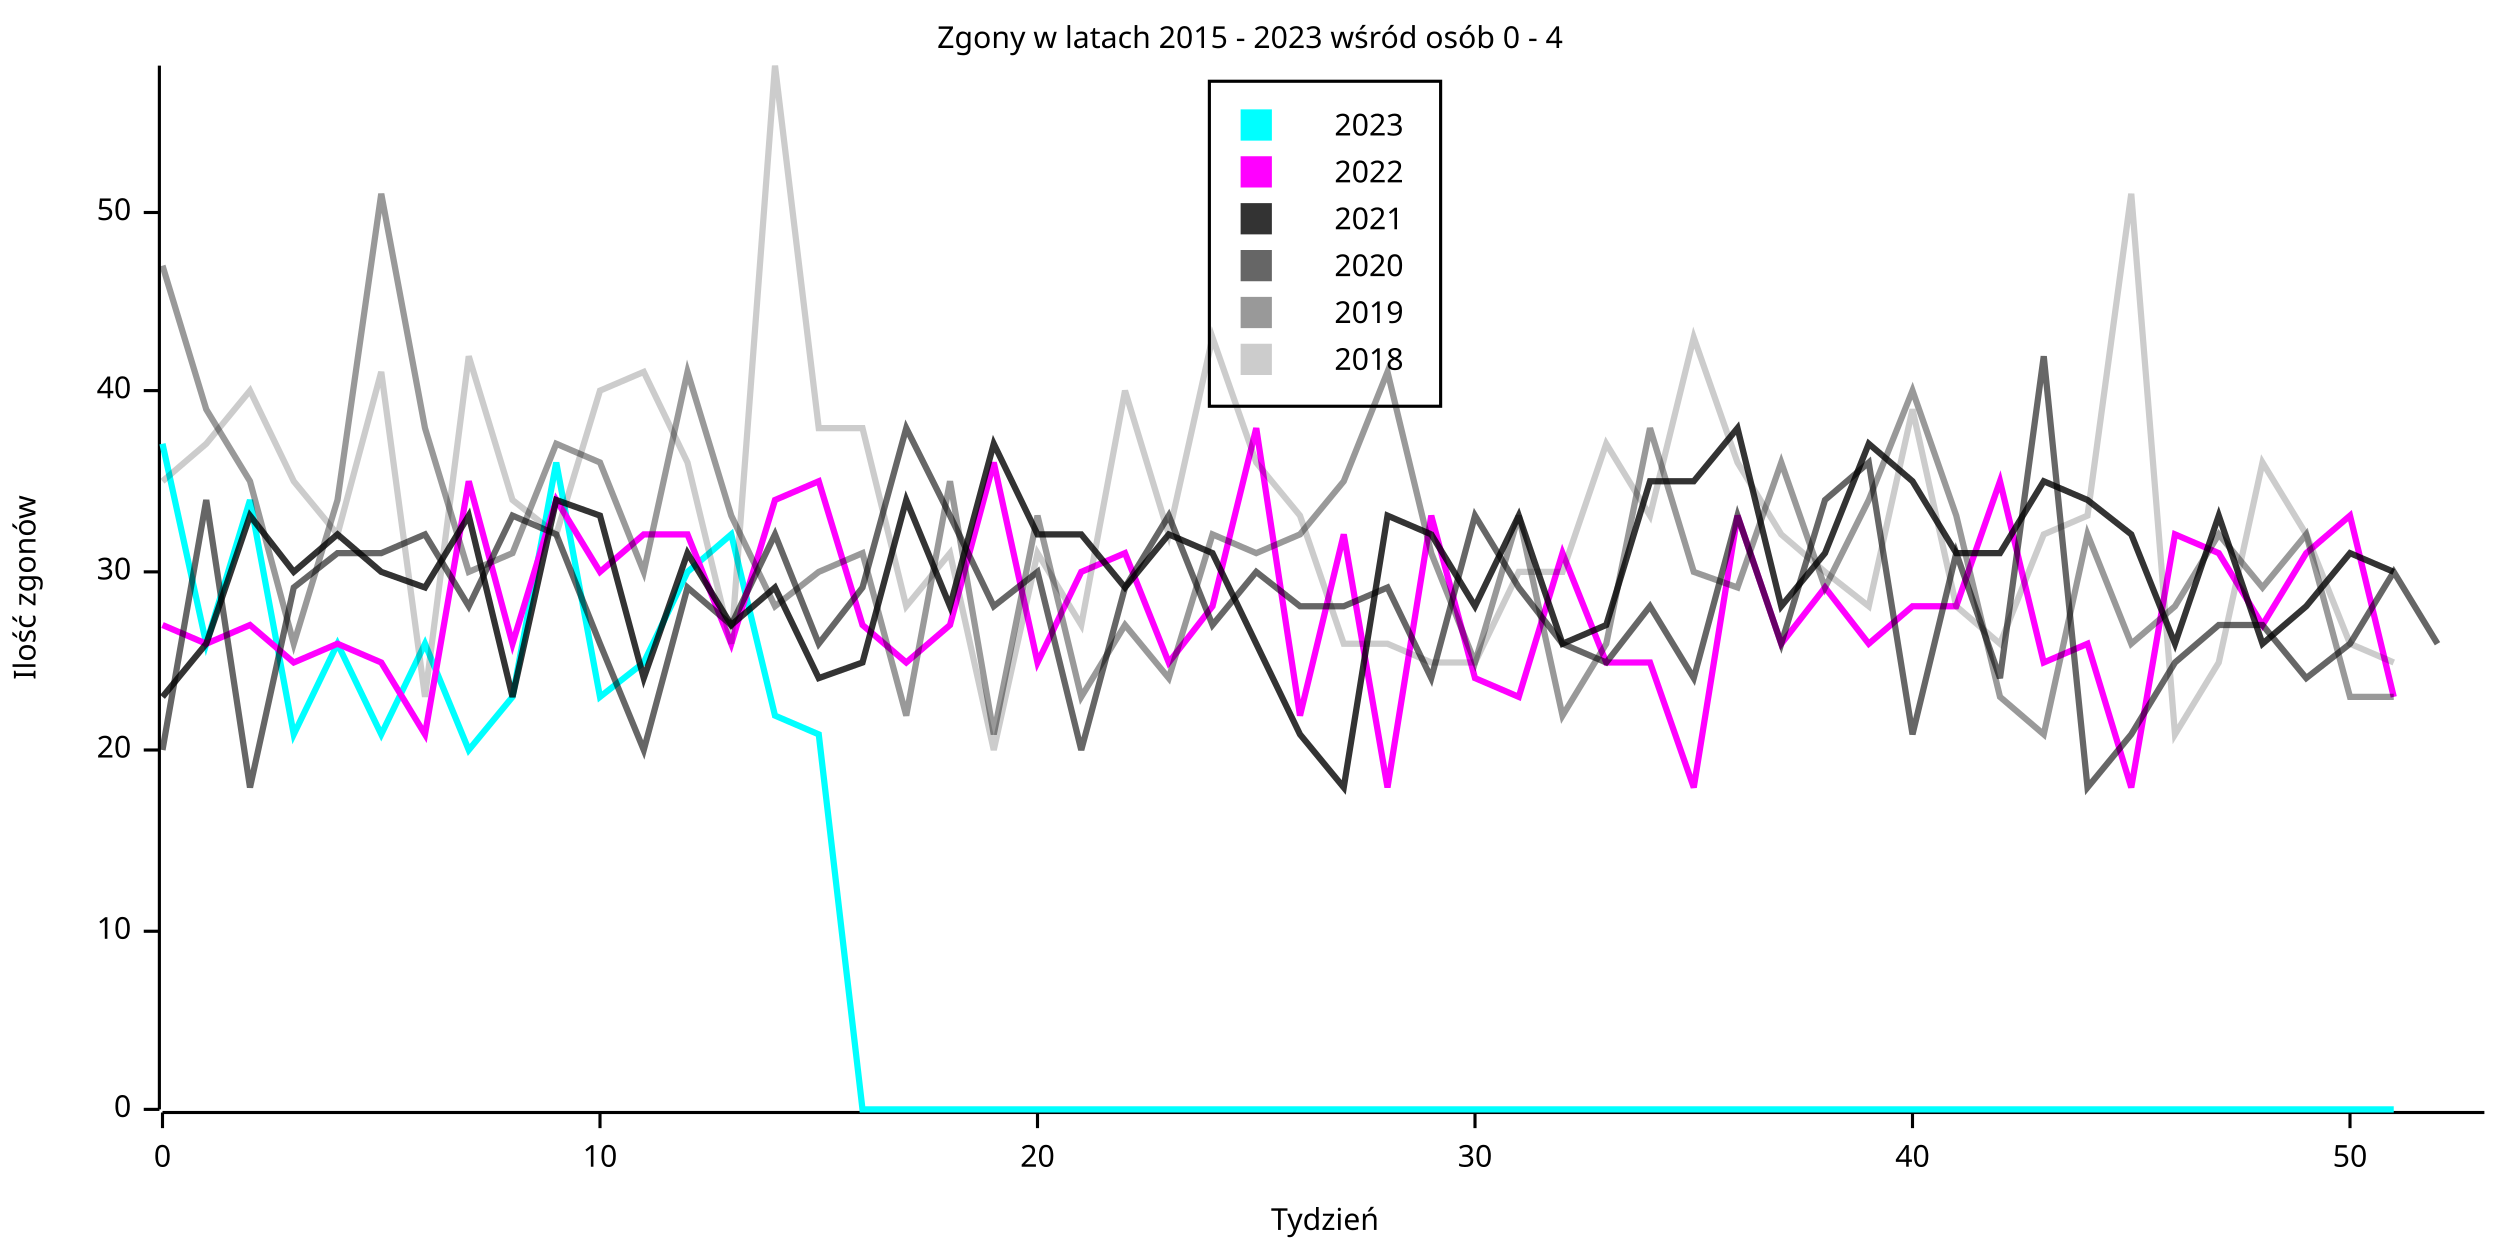
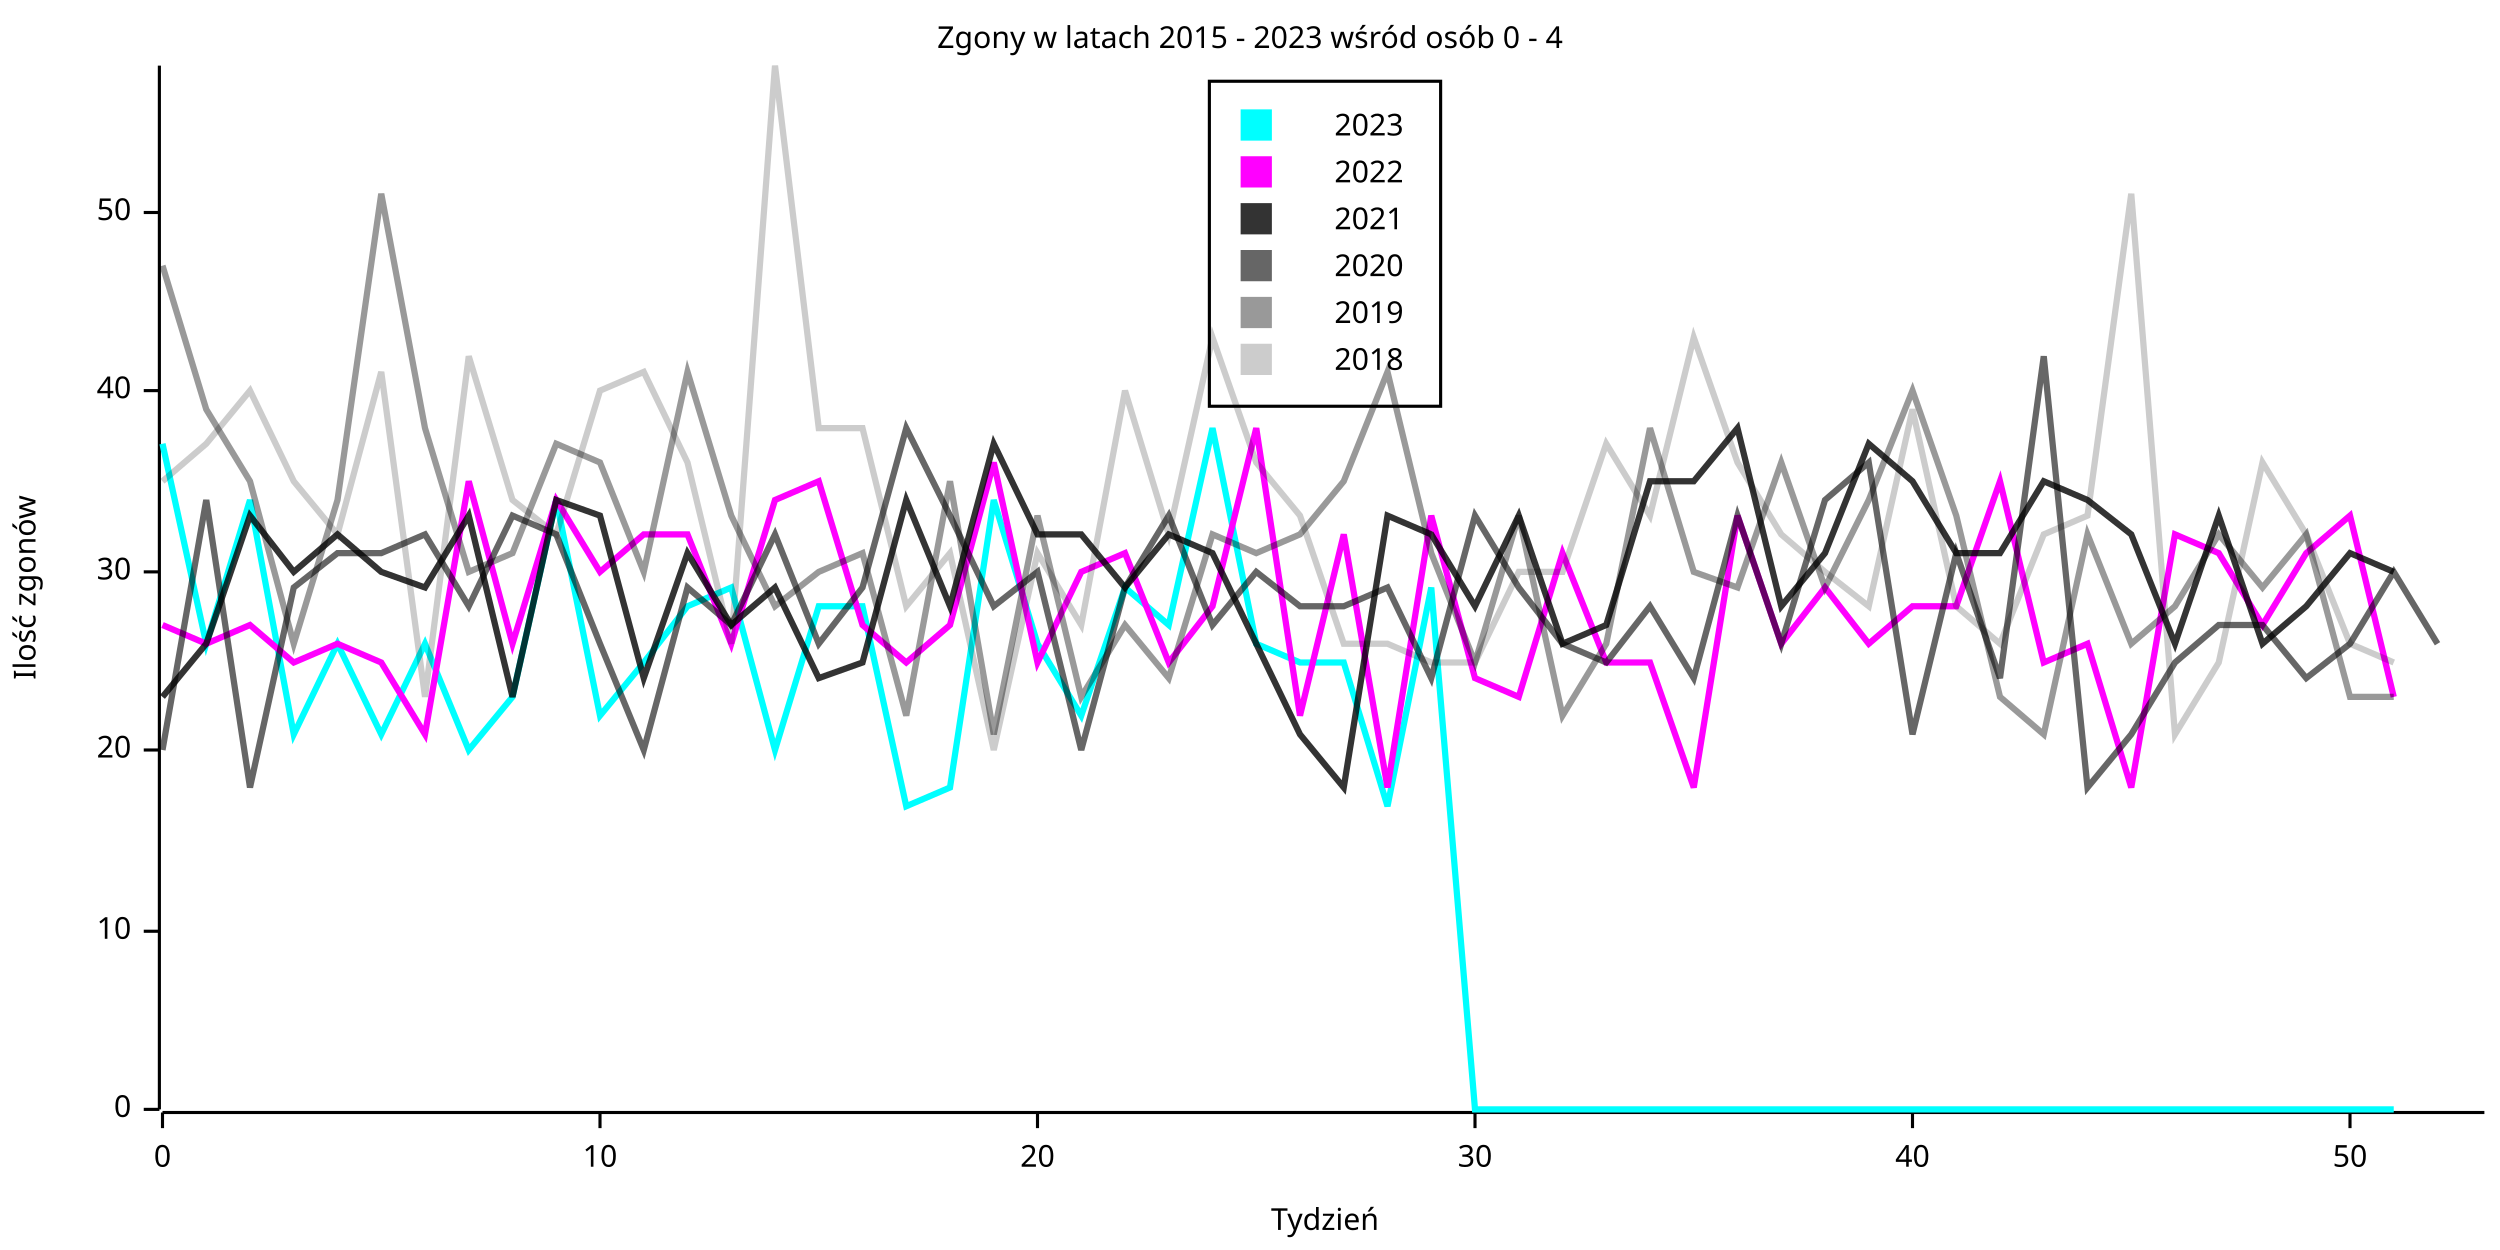
<svg xmlns="http://www.w3.org/2000/svg" width="800" height="400" viewBox="0 0 800 400">
  <rect x="0" y="0" width="800" height="400" opacity="1" fill="#FFFFFF" stroke="none" />
  <text x="400" y="8" dy="0.76em" text-anchor="middle" font-family="sans-serif" font-size="9.677" opacity="1" fill="#000000">
Zgony w latach 2015 - 2023 wśród osób 0 - 4
</text>
  <text x="4" y="188" dy="0.76em" text-anchor="middle" font-family="sans-serif" font-size="9.677" opacity="1" fill="#000000" transform="rotate(270, 4, 188)">
Ilość zgonów
</text>
  <text x="424" y="396" dy="-0.5ex" text-anchor="middle" font-family="sans-serif" font-size="9.677" opacity="1" fill="#000000">
Tydzień
</text>
  <polyline fill="none" opacity="1" stroke="#000000" stroke-width="1" points="51,21 51,355 " />
  <text x="42" y="355" dy="0.5ex" text-anchor="end" font-family="sans-serif" font-size="9.677" opacity="1" fill="#000000">
0
</text>
  <polyline fill="none" opacity="1" stroke="#000000" stroke-width="1" points="46,355 51,355 " />
  <text x="42" y="298" dy="0.5ex" text-anchor="end" font-family="sans-serif" font-size="9.677" opacity="1" fill="#000000">
10
</text>
  <polyline fill="none" opacity="1" stroke="#000000" stroke-width="1" points="46,298 51,298 " />
  <text x="42" y="240" dy="0.5ex" text-anchor="end" font-family="sans-serif" font-size="9.677" opacity="1" fill="#000000">
20
</text>
  <polyline fill="none" opacity="1" stroke="#000000" stroke-width="1" points="46,240 51,240 " />
  <text x="42" y="183" dy="0.5ex" text-anchor="end" font-family="sans-serif" font-size="9.677" opacity="1" fill="#000000">
30
</text>
  <polyline fill="none" opacity="1" stroke="#000000" stroke-width="1" points="46,183 51,183 " />
  <text x="42" y="125" dy="0.5ex" text-anchor="end" font-family="sans-serif" font-size="9.677" opacity="1" fill="#000000">
40
</text>
  <polyline fill="none" opacity="1" stroke="#000000" stroke-width="1" points="46,125 51,125 " />
  <text x="42" y="68" dy="0.5ex" text-anchor="end" font-family="sans-serif" font-size="9.677" opacity="1" fill="#000000">
50
</text>
  <polyline fill="none" opacity="1" stroke="#000000" stroke-width="1" points="46,68 51,68 " />
  <polyline fill="none" opacity="1" stroke="#000000" stroke-width="1" points="52,356 795,356 " />
  <text x="52" y="366" dy="0.76em" text-anchor="middle" font-family="sans-serif" font-size="9.677" opacity="1" fill="#000000">
0
</text>
  <polyline fill="none" opacity="1" stroke="#000000" stroke-width="1" points="52,356 52,361 " />
  <text x="192" y="366" dy="0.76em" text-anchor="middle" font-family="sans-serif" font-size="9.677" opacity="1" fill="#000000">
10
</text>
  <polyline fill="none" opacity="1" stroke="#000000" stroke-width="1" points="192,356 192,361 " />
  <text x="332" y="366" dy="0.76em" text-anchor="middle" font-family="sans-serif" font-size="9.677" opacity="1" fill="#000000">
20
</text>
  <polyline fill="none" opacity="1" stroke="#000000" stroke-width="1" points="332,356 332,361 " />
  <text x="472" y="366" dy="0.76em" text-anchor="middle" font-family="sans-serif" font-size="9.677" opacity="1" fill="#000000">
30
</text>
  <polyline fill="none" opacity="1" stroke="#000000" stroke-width="1" points="472,356 472,361 " />
  <text x="612" y="366" dy="0.76em" text-anchor="middle" font-family="sans-serif" font-size="9.677" opacity="1" fill="#000000">
40
</text>
  <polyline fill="none" opacity="1" stroke="#000000" stroke-width="1" points="612,356 612,361 " />
  <text x="752" y="366" dy="0.76em" text-anchor="middle" font-family="sans-serif" font-size="9.677" opacity="1" fill="#000000">
50
</text>
  <polyline fill="none" opacity="1" stroke="#000000" stroke-width="1" points="752,356 752,361 " />
-   <polyline fill="none" opacity="1" stroke="#00FFFF" stroke-width="2" points="52,142 66,206 80,160 94,235 108,206 122,235 136,206 150,240 164,223 178,148 192,223 206,212 220,183 234,171 248,229 262,235 276,355 290,355 304,355 318,355 332,355 346,355 360,355 374,355 388,355 402,355 416,355 430,355 444,355 458,355 472,355 486,355 500,355 514,355 528,355 542,355 556,355 570,355 584,355 598,355 612,355 626,355 640,355 654,355 668,355 682,355 696,355 710,355 724,355 738,355 752,355 766,355 " />
+   <polyline fill="none" opacity="1" stroke="#00FFFF" stroke-width="2" points="52,142 66,206 80,160 94,235 108,206 122,235 136,206 150,240 164,223 178,160 192,229 206,212 220,194 234,188 248,240 262,194 276,194 290,258 304,252 318,160 332,206 346,229 360,188 374,200 388,137 402,206 416,212 430,212 444,258 458,188 472,355 486,355 500,355 514,355 528,355 542,355 556,355 570,355 584,355 598,355 612,355 626,355 640,355 654,355 668,355 682,355 696,355 710,355 724,355 738,355 752,355 766,355 " />
  <polyline fill="none" opacity="1" stroke="#FF00FF" stroke-width="2" points="52,200 66,206 80,200 94,212 108,206 122,212 136,235 150,154 164,206 178,160 192,183 206,171 220,171 234,206 248,160 262,154 276,200 290,212 304,200 318,148 332,212 346,183 360,177 374,212 388,194 402,137 416,229 430,171 444,252 458,165 472,217 486,223 500,177 514,212 528,212 542,252 556,165 570,206 584,188 598,206 612,194 626,194 640,154 654,212 668,206 682,252 696,171 710,177 724,200 738,177 752,165 766,223 " />
  <polyline fill="none" opacity="0.8" stroke="#000000" stroke-width="2" points="52,223 66,206 80,165 94,183 108,171 122,183 136,188 150,165 164,223 178,160 192,165 206,217 220,177 234,200 248,188 262,217 276,212 290,160 304,194 318,142 332,171 346,171 360,188 374,171 388,177 402,206 416,235 430,252 444,165 458,171 472,194 486,165 500,206 514,200 528,154 542,154 556,137 570,194 584,177 598,142 612,154 626,177 640,177 654,154 668,160 682,171 696,206 710,165 724,206 738,194 752,177 766,183 " />
  <polyline fill="none" opacity="0.6" stroke="#000000" stroke-width="2" points="52,240 66,160 80,252 94,188 108,177 122,177 136,171 150,194 164,165 178,171 192,206 206,240 220,188 234,200 248,171 262,206 276,188 290,137 304,165 318,194 332,183 346,240 360,188 374,165 388,200 402,183 416,194 430,194 444,188 458,217 472,165 486,188 500,206 514,212 528,194 542,217 556,165 570,206 584,160 598,148 612,235 626,177 640,217 654,114 668,252 682,235 696,212 710,200 724,200 738,217 752,206 766,183 780,206 " />
  <polyline fill="none" opacity="0.4" stroke="#000000" stroke-width="2" points="52,85 66,131 80,154 94,206 108,160 122,62 136,137 150,183 164,177 178,142 192,148 206,183 220,119 234,165 248,194 262,183 276,177 290,229 304,154 318,235 332,165 346,223 360,200 374,217 388,171 402,177 416,171 430,154 444,119 458,177 472,212 486,165 500,229 514,206 528,137 542,183 556,188 570,148 584,188 598,160 612,125 626,165 640,223 654,235 668,171 682,206 696,194 710,171 724,188 738,171 752,223 766,223 " />
  <polyline fill="none" opacity="0.2" stroke="#000000" stroke-width="2" points="52,154 66,142 80,125 94,154 108,171 122,119 136,223 150,114 164,160 178,171 192,125 206,119 220,148 234,206 248,21 262,137 276,137 290,194 304,177 318,240 332,177 346,200 360,125 374,171 388,108 402,148 416,165 430,206 444,206 458,212 472,212 486,183 500,183 514,142 528,165 542,108 556,148 570,171 584,183 598,194 612,131 626,194 640,206 654,171 668,165 682,62 696,235 710,212 724,148 738,171 752,206 766,212 " />
  <rect x="387" y="26" width="74" height="104" opacity="1" fill="none" stroke="#000000" />
  <text x="427" y="36" dy="0.76em" text-anchor="start" font-family="sans-serif" font-size="9.677" opacity="1" fill="#000000">
2023
</text>
  <text x="427" y="51" dy="0.76em" text-anchor="start" font-family="sans-serif" font-size="9.677" opacity="1" fill="#000000">
2022
</text>
  <text x="427" y="66" dy="0.76em" text-anchor="start" font-family="sans-serif" font-size="9.677" opacity="1" fill="#000000">
2021
</text>
  <text x="427" y="81" dy="0.76em" text-anchor="start" font-family="sans-serif" font-size="9.677" opacity="1" fill="#000000">
2020
</text>
  <text x="427" y="96" dy="0.76em" text-anchor="start" font-family="sans-serif" font-size="9.677" opacity="1" fill="#000000">
2019
</text>
  <text x="427" y="111" dy="0.76em" text-anchor="start" font-family="sans-serif" font-size="9.677" opacity="1" fill="#000000">
2018
</text>
  <rect x="397" y="35" width="10" height="10" opacity="1" fill="#00FFFF" stroke="none" />
  <rect x="397" y="50" width="10" height="10" opacity="1" fill="#FF00FF" stroke="none" />
  <rect x="397" y="65" width="10" height="10" opacity="0.8" fill="#000000" stroke="none" />
  <rect x="397" y="80" width="10" height="10" opacity="0.6" fill="#000000" stroke="none" />
  <rect x="397" y="95" width="10" height="10" opacity="0.4" fill="#000000" stroke="none" />
  <rect x="397" y="110" width="10" height="10" opacity="0.2" fill="#000000" stroke="none" />
</svg>
